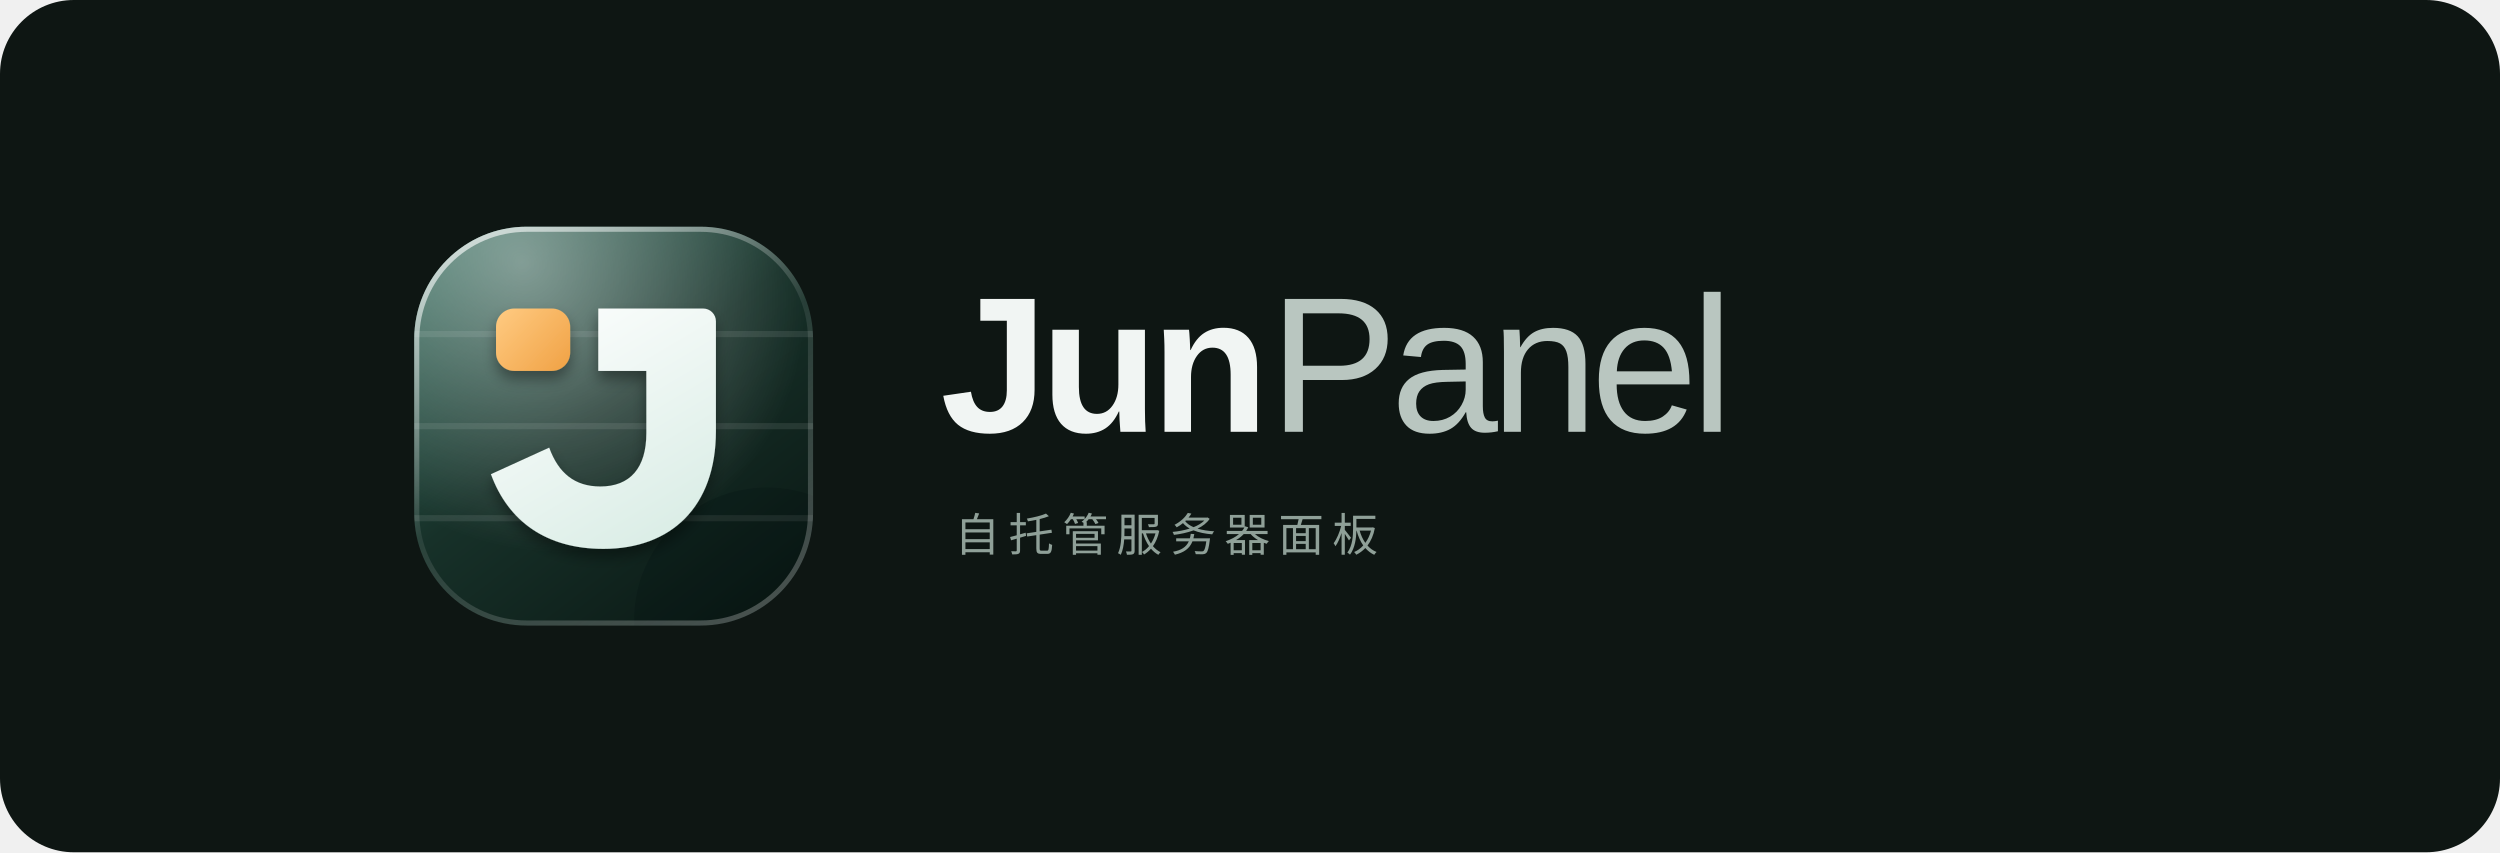
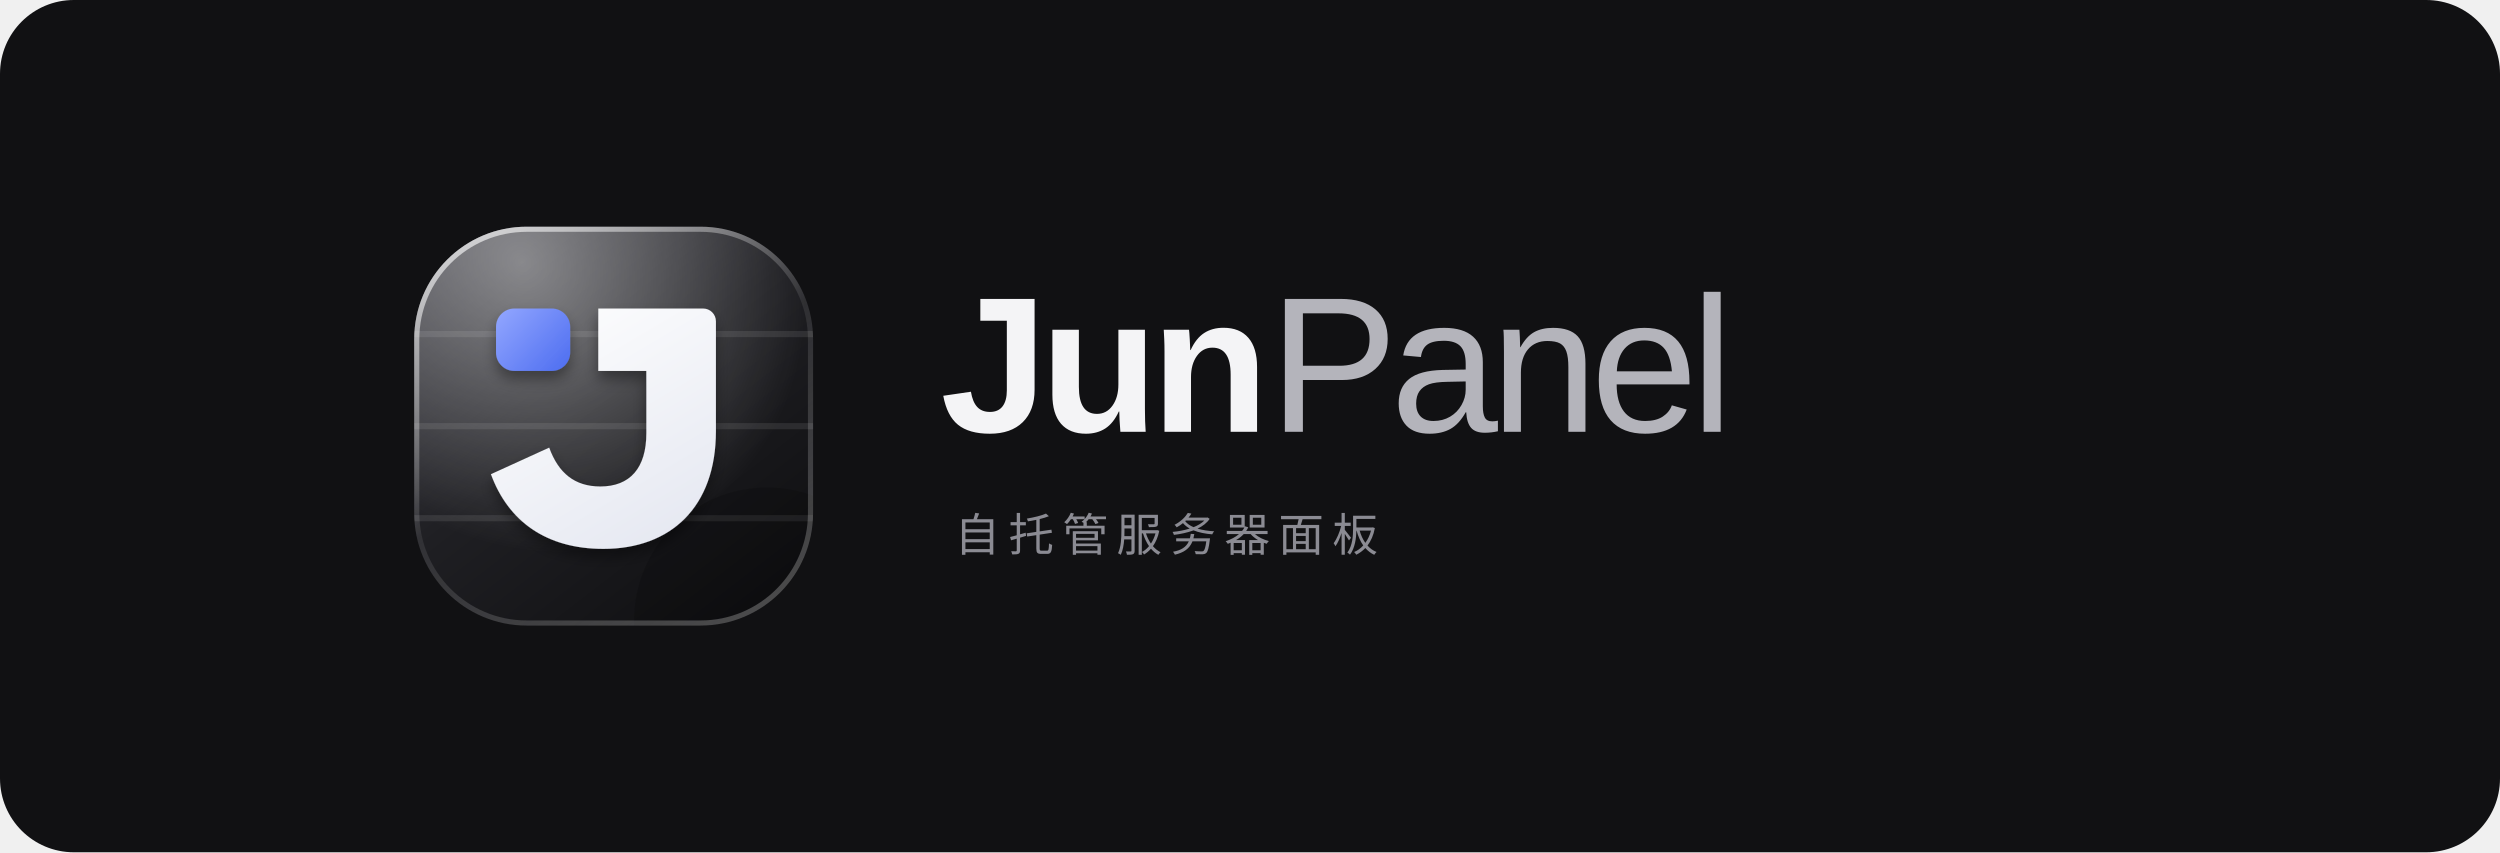
<svg xmlns="http://www.w3.org/2000/svg" width="880" height="300" viewBox="0 0 880 300">
-   <rect width="880" height="300" rx="26" fill="#0e1613" />
+   <rect width="880" height="300" rx="26" fill="#111113" />
  <svg x="144" y="78" width="144" height="144" viewBox="0 0 80 80" fill="none">
    <defs>
      <linearGradient id="jp-bg" x1="10" y1="2" x2="70" y2="80" gradientUnits="userSpaceOnUse">
-         <stop stop-color="#2F6556" />
-         <stop offset=".45" stop-color="#173129" />
-         <stop offset="1" stop-color="#0A1713" />
+         <stop stop-color="#3A3A41" />
+         <stop offset=".45" stop-color="#1F1F23" />
+         <stop offset="1" stop-color="#0E0E10" />
      </linearGradient>
      <radialGradient id="jp-glow" cx="0" cy="0" r="1" gradientUnits="userSpaceOnUse" gradientTransform="translate(22 8) rotate(50) scale(60 52)">
        <stop stop-color="#FFFFFF" stop-opacity=".42" />
        <stop offset="1" stop-color="#FFFFFF" stop-opacity="0" />
      </radialGradient>
      <linearGradient id="jp-rim" x1="12" y1="2" x2="60" y2="80" gradientUnits="userSpaceOnUse">
        <stop stop-color="#FFFFFF" stop-opacity=".65" />
        <stop offset=".5" stop-color="#FFFFFF" stop-opacity=".08" />
        <stop offset="1" stop-color="#FFFFFF" stop-opacity=".25" />
      </linearGradient>
      <linearGradient id="jp-j" x1="22" y1="14" x2="54" y2="68" gradientUnits="userSpaceOnUse">
        <stop stop-color="#FFFFFF" />
-         <stop offset="1" stop-color="#D6EBE3" />
+         <stop offset="1" stop-color="#E3E6F0" />
      </linearGradient>
      <linearGradient id="jp-mint" x1="17" y1="17" x2="31" y2="30" gradientUnits="userSpaceOnUse">
-         <stop stop-color="#FFCB82" />
-         <stop offset="1" stop-color="#F0A144" />
+         <stop stop-color="#93A7FF" />
+         <stop offset="1" stop-color="#4C6CF0" />
      </linearGradient>
      <filter id="jp-shadow" x="-20%" y="-20%" width="140%" height="150%">
-         <feDropShadow dx="0" dy="1.6" stdDeviation="1.4" flood-color="#03120E" flood-opacity=".38" />
+         <feDropShadow dx="0" dy="1.6" stdDeviation="1.4" flood-color="#050506" flood-opacity=".38" />
      </filter>
      <clipPath id="jp-clip">
        <rect x="1" y="1" width="78" height="78" rx="22" />
      </clipPath>
    </defs>
    <rect x="1" y="1" width="78" height="78" rx="22" fill="url(#jp-bg)" />
    <g clip-path="url(#jp-clip)">
      <rect width="80" height="80" fill="url(#jp-glow)" />
      <g stroke="#FFFFFF" stroke-opacity=".09" stroke-width="1.2">
        <path d="M0 22H80M0 40H80M0 58H80" />
      </g>
-       <circle cx="70" cy="78" r="26" fill="#03120E" fill-opacity=".22" />
+       <circle cx="70" cy="78" r="26" fill="#050506" fill-opacity=".22" />
    </g>
    <rect x="1.5" y="1.5" width="77" height="77" rx="21.5" stroke="url(#jp-rim)" />
    <g filter="url(#jp-shadow)">
      <path d="M37 17H57.5A2.5 2.5 0 0 1 60 19.5V41C60 55.8 51.2 64 38 64C26.8 64 19.4 58.6 16 49.4L27.4 44.2C29.2 49.2 32.4 51.8 37.4 51.8C43.2 51.8 46.4 48.2 46.4 41.4V29.2H37V17Z" fill="url(#jp-j)" />
      <rect x="17" y="17" width="14.5" height="12.2" rx="3.6" fill="url(#jp-mint)" />
    </g>
  </svg>
-   <text x="331" y="152" fill="#F1F5F3" font-family="Segoe UI Variable,Segoe UI,Arial,sans-serif" font-size="68" font-weight="700" letter-spacing="-2.6">Jun<tspan fill="#B9C6C0" font-weight="400">Panel</tspan>
+   <text x="331" y="152" fill="#F4F4F6" font-family="Segoe UI Variable,Segoe UI,Arial,sans-serif" font-size="68" font-weight="700" letter-spacing="-2.6">Jun<tspan fill="#B4B4BB" font-weight="400">Panel</tspan>
  </text>
-   <text x="336" y="194" fill="#8FA098" font-family="Microsoft YaHei,Segoe UI,sans-serif" font-size="16" letter-spacing="3">自托管服务器面板</text>
+   <text x="336" y="194" fill="#8B8B93" font-family="Microsoft YaHei,Segoe UI,sans-serif" font-size="16" letter-spacing="3">自托管服务器面板</text>
</svg>
